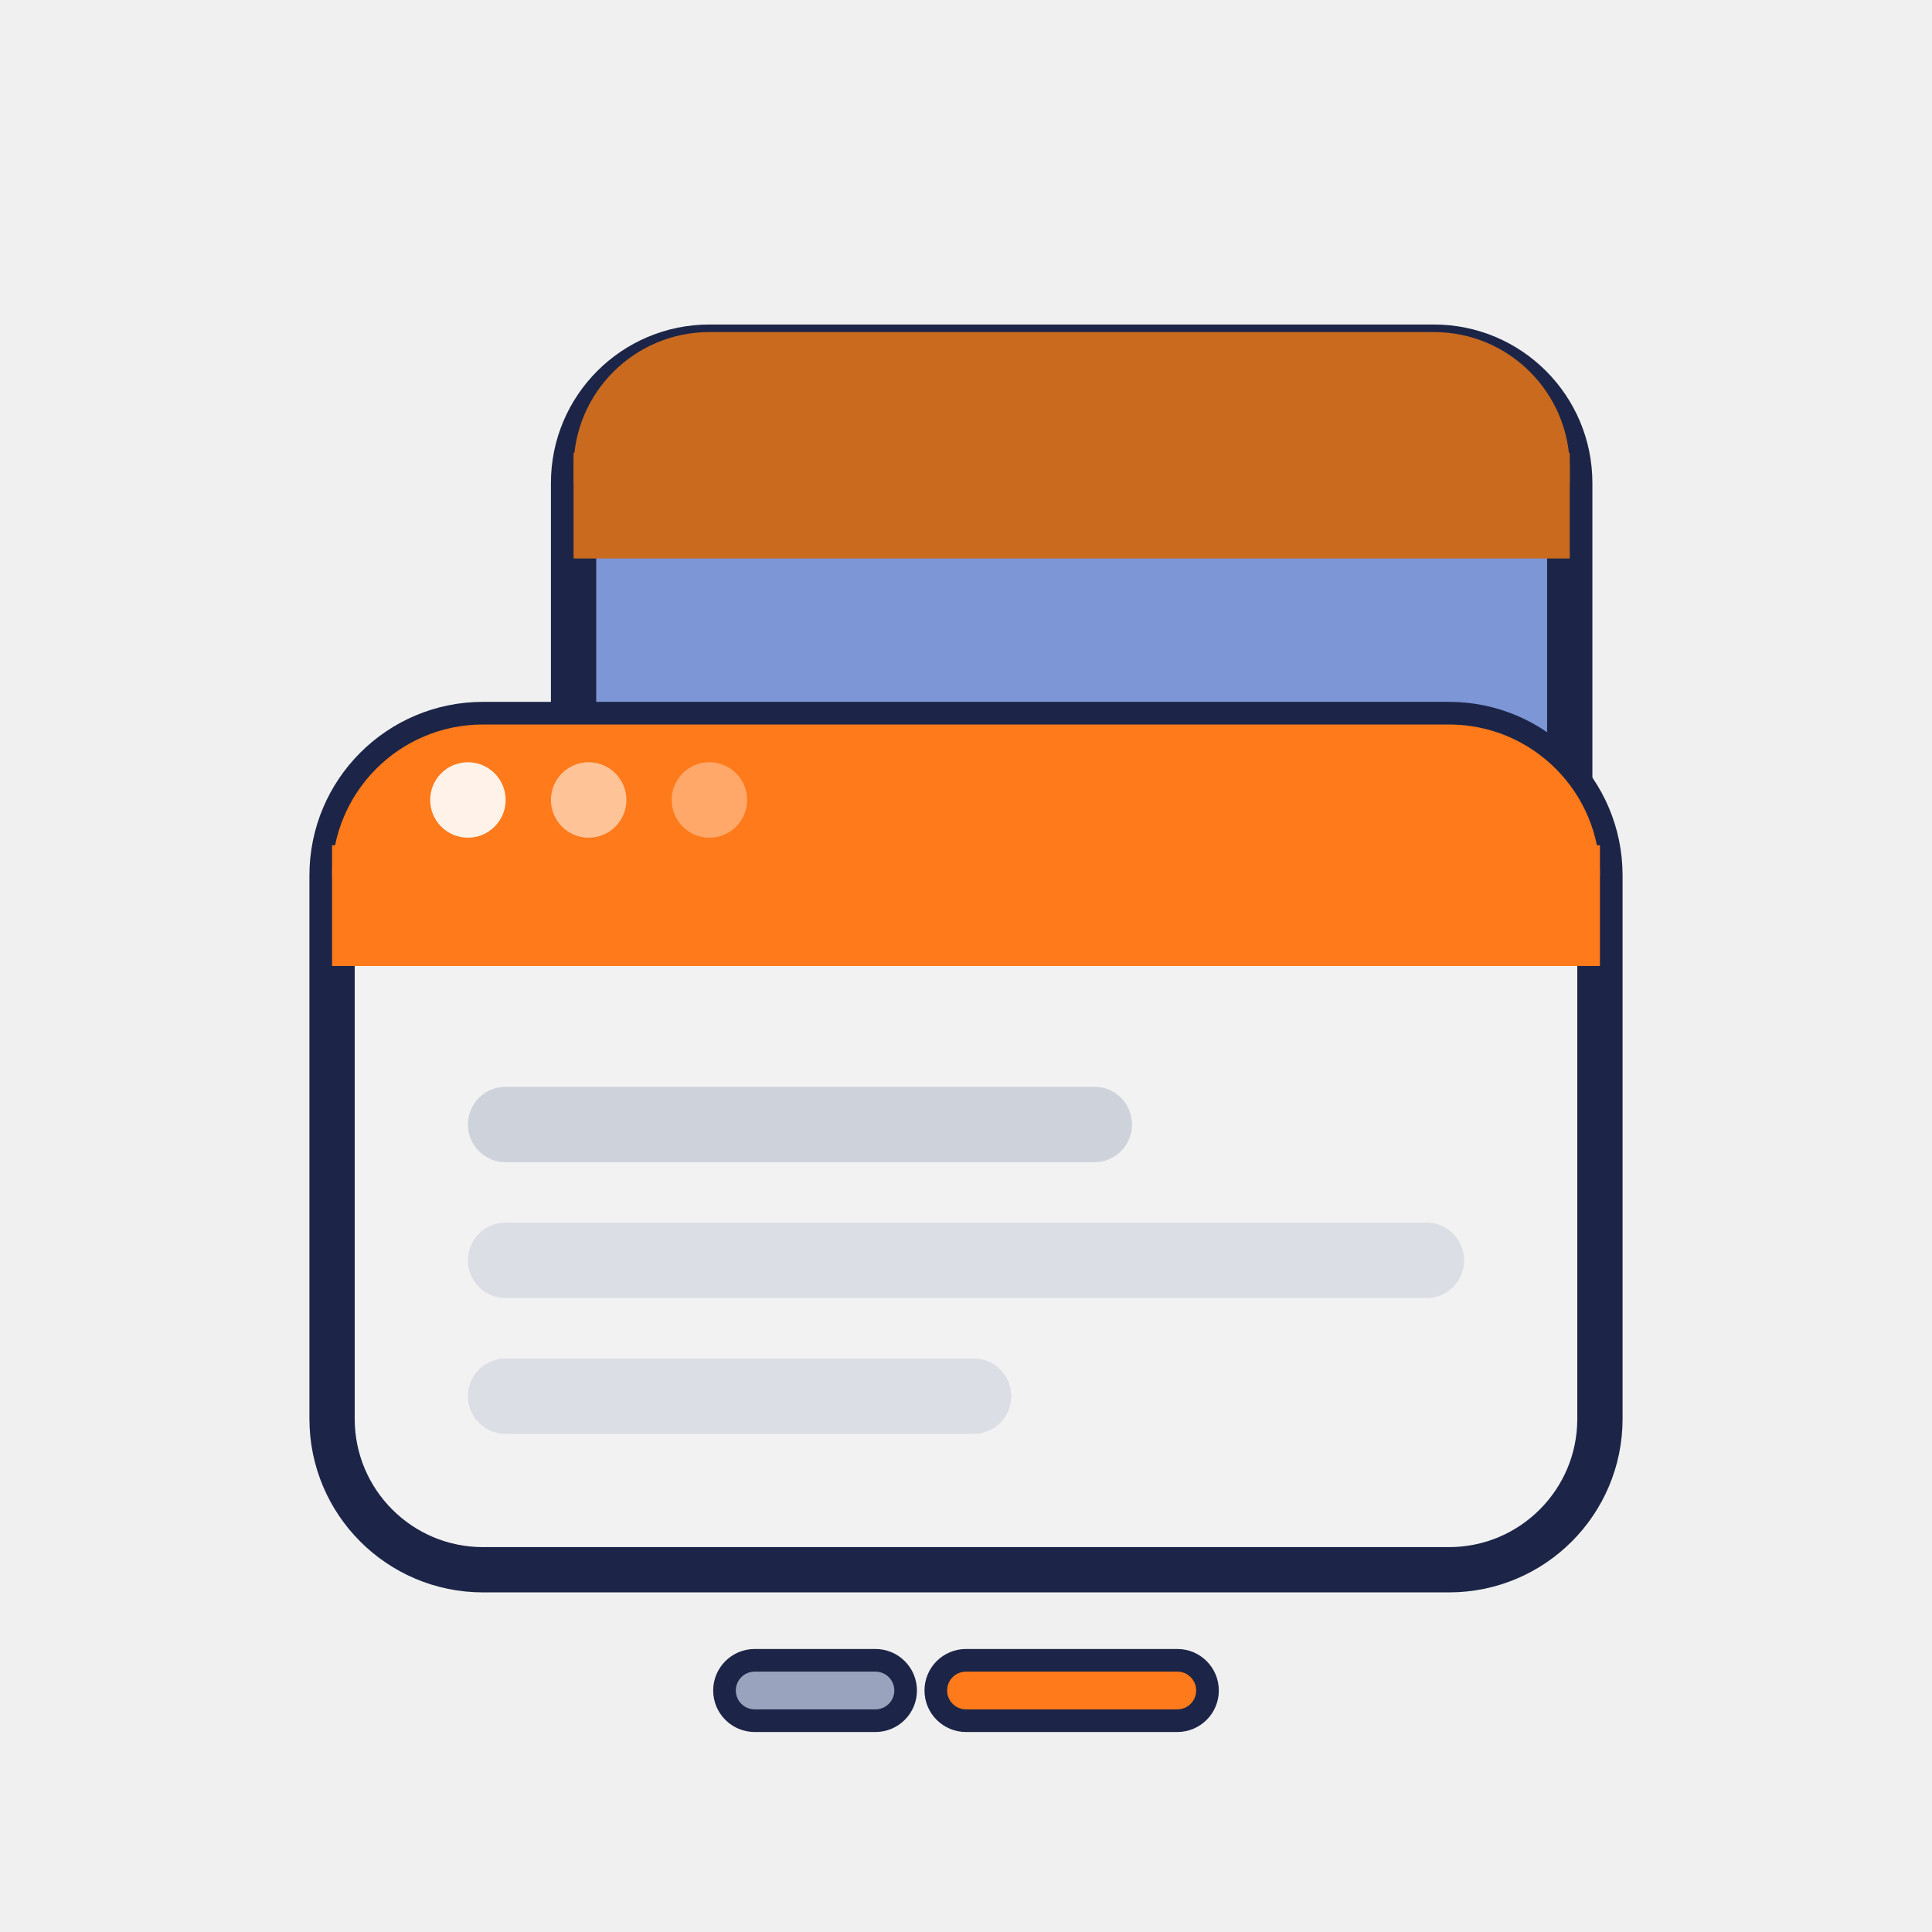
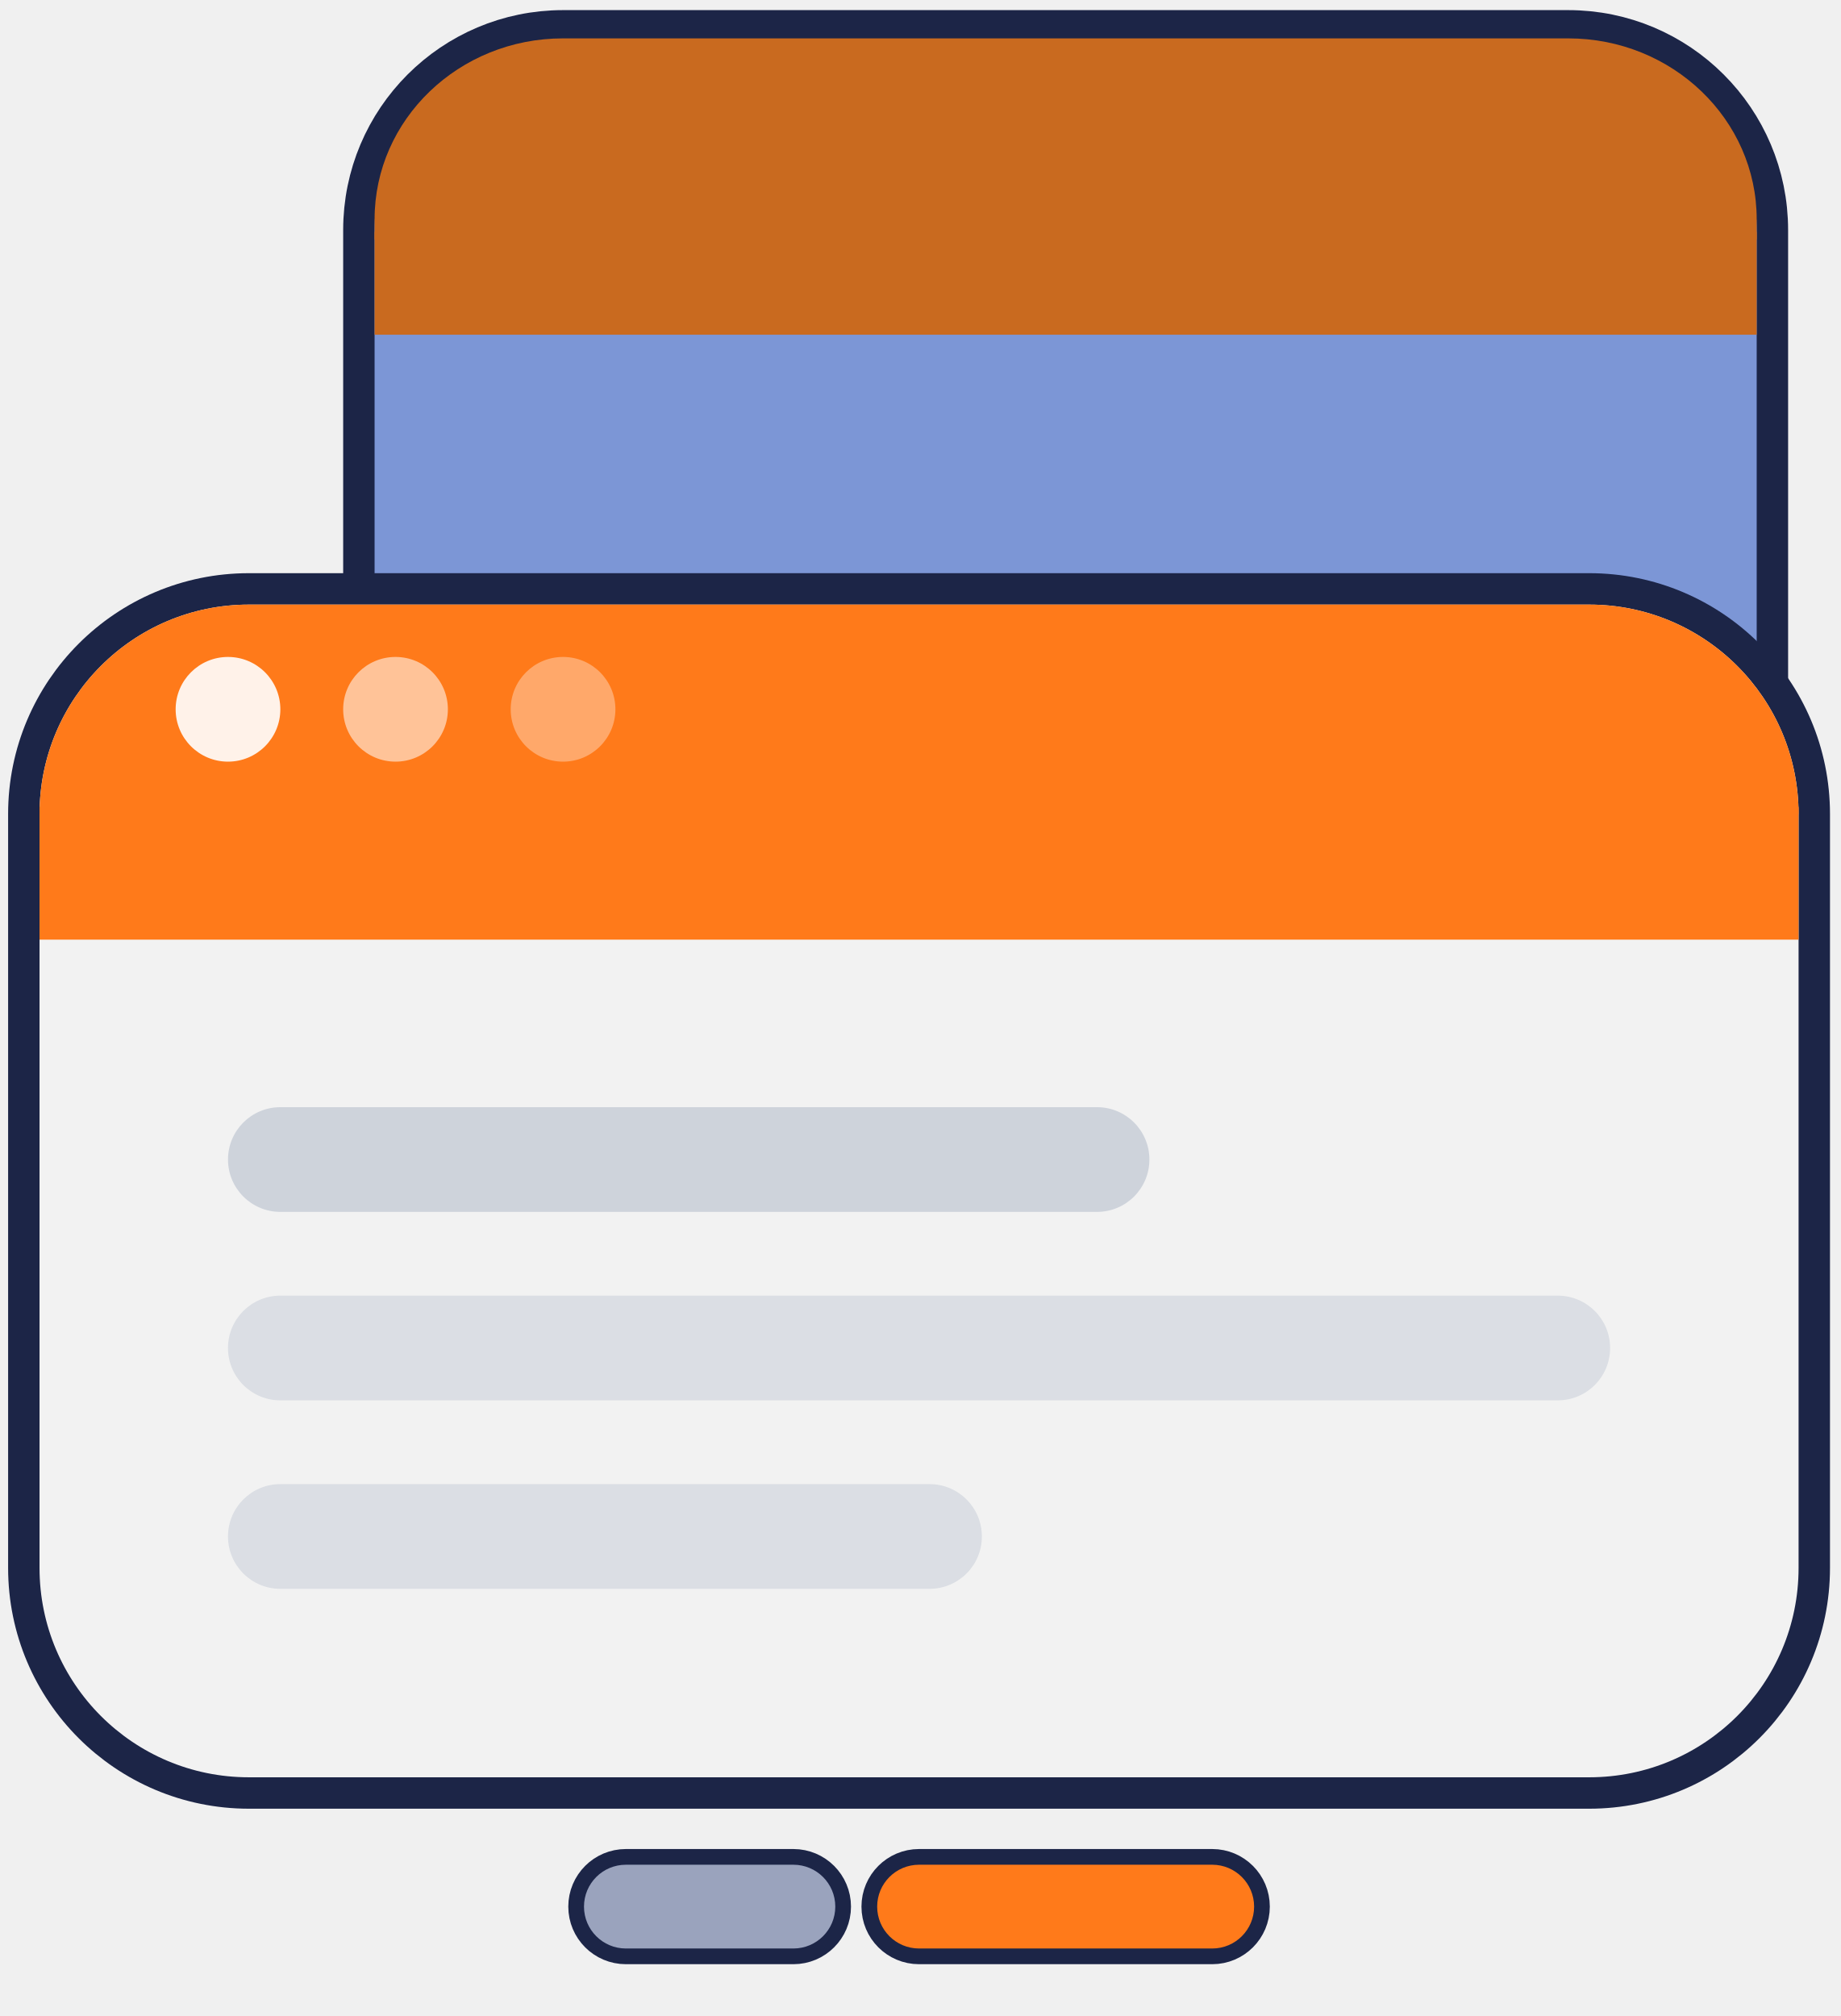
- <svg xmlns="http://www.w3.org/2000/svg" width="256" height="256" viewBox="0 0 256 256" fill="none">
-   <g>
-     <rect x="76" y="46" width="132" height="96" rx="18" fill="#7C96D6" stroke="#1C2547" stroke-width="6" />
-     <path d="M76 64 v-2 a18 18 0 0 1 18 -18 h96 a18 18 0 0 1 18 18 v2 z" fill="#C96A1F" />
-     <rect x="76" y="60" width="132" height="14" fill="#C96A1F" />
-   </g>
-   <g>
-     <rect x="44" y="96" width="168" height="112" rx="20" fill="#F2F2F2" stroke="#1C2547" stroke-width="6" />
-     <path d="M44 116 v-0 a20 20 0 0 1 20 -20 h128 a20 20 0 0 1 20 20 v0 z" fill="#FF7A1A" />
-     <rect x="44" y="112" width="168" height="16" fill="#FF7A1A" />
-     <circle cx="62" cy="106" r="5" fill="white" opacity="0.9" />
-     <circle cx="78" cy="106" r="5" fill="white" opacity="0.55" />
-     <circle cx="94" cy="106" r="5" fill="white" opacity="0.35" />
-     <rect x="62" y="144" width="88" height="10" rx="5" fill="#2B4776" opacity="0.18" />
-     <rect x="62" y="162" width="132" height="10" rx="5" fill="#2B4776" opacity="0.12" />
-     <rect x="62" y="180" width="72" height="10" rx="5" fill="#2B4776" opacity="0.12" />
-   </g>
-   <g>
-     <rect x="96" y="220" width="24" height="8" rx="4" fill="#9AA3BD" stroke="#1C2547" stroke-width="3" />
-     <rect x="124" y="220" width="36" height="8" rx="4" fill="#FF7A1A" stroke="#1C2547" stroke-width="3" />
+ <svg xmlns="http://www.w3.org/2000/svg" xmlns:ns1="https://boxy-svg.com" viewBox="34.87 34 186.261 204" width="212.87px" height="233.143px" preserveAspectRatio="none">
+   <defs>
+     <ns1:export>
+       <ns1:file format="svg" />
+     </ns1:export>
+   </defs>
+   <g style="" transform="matrix(1.059524, 0, 0, 1.059524, -7.749474, -10.5355)" id="object-0">
+     <g>
+       <rect x="76" y="46" width="132" height="96" rx="18" fill="#7C96D6" stroke="#1C2547" stroke-width="6" style="paint-order: stroke;" />
+       <path d="M 76 64.902 L 76 62.982 C 76 53.437 84.059 45.699 94 45.699 L 190 45.699 C 199.941 45.699 208 53.437 208 62.982 L 208 64.902 L 76 64.902 Z" fill="#C96A1F" style="" />
+       <rect x="76" y="64.174" width="132" height="9.826" fill="#C96A1F" style="" />
+     </g>
+     <g transform="matrix(1, 0, 0, 1, 0, 3.77528)">
+       <rect x="44" y="96" width="168" height="112" rx="20" fill="#F2F2F2" stroke="#1C2547" stroke-width="6" style="paint-order: stroke;" />
+       <path d="M44 116 v-0 a20 20 0 0 1 20 -20 h128 a20 20 0 0 1 20 20 v0 z" fill="#FF7A1A" />
+       <rect x="44" y="115.321" width="168" height="12.679" fill="#FF7A1A" style="" />
+       <circle cx="62" cy="106" r="5" fill="white" opacity="0.9" />
+       <circle cx="78" cy="106" r="5" fill="white" opacity="0.55" />
+       <circle cx="94" cy="106" r="5" fill="white" opacity="0.35" />
+       <rect x="62" y="144" width="88" height="10" rx="5" fill="#2B4776" opacity="0.18" />
+       <rect x="62" y="162" width="132" height="10" rx="5" fill="#2B4776" opacity="0.12" />
+       <rect x="62" y="180" width="72" height="10" rx="5" fill="#2B4776" opacity="0.12" />
+     </g>
+     <g transform="matrix(1, 0, 0, 1, 0, 0.125578)">
+       <rect x="96" y="220" width="24" height="8" rx="4" fill="#9AA3BD" stroke="#1C2547" stroke-width="3" style="paint-order: stroke;" />
+       <rect x="124" y="220" width="36" height="8" rx="4" fill="#FF7A1A" stroke="#1C2547" stroke-width="3" style="paint-order: stroke;" />
+     </g>
  </g>
</svg>
